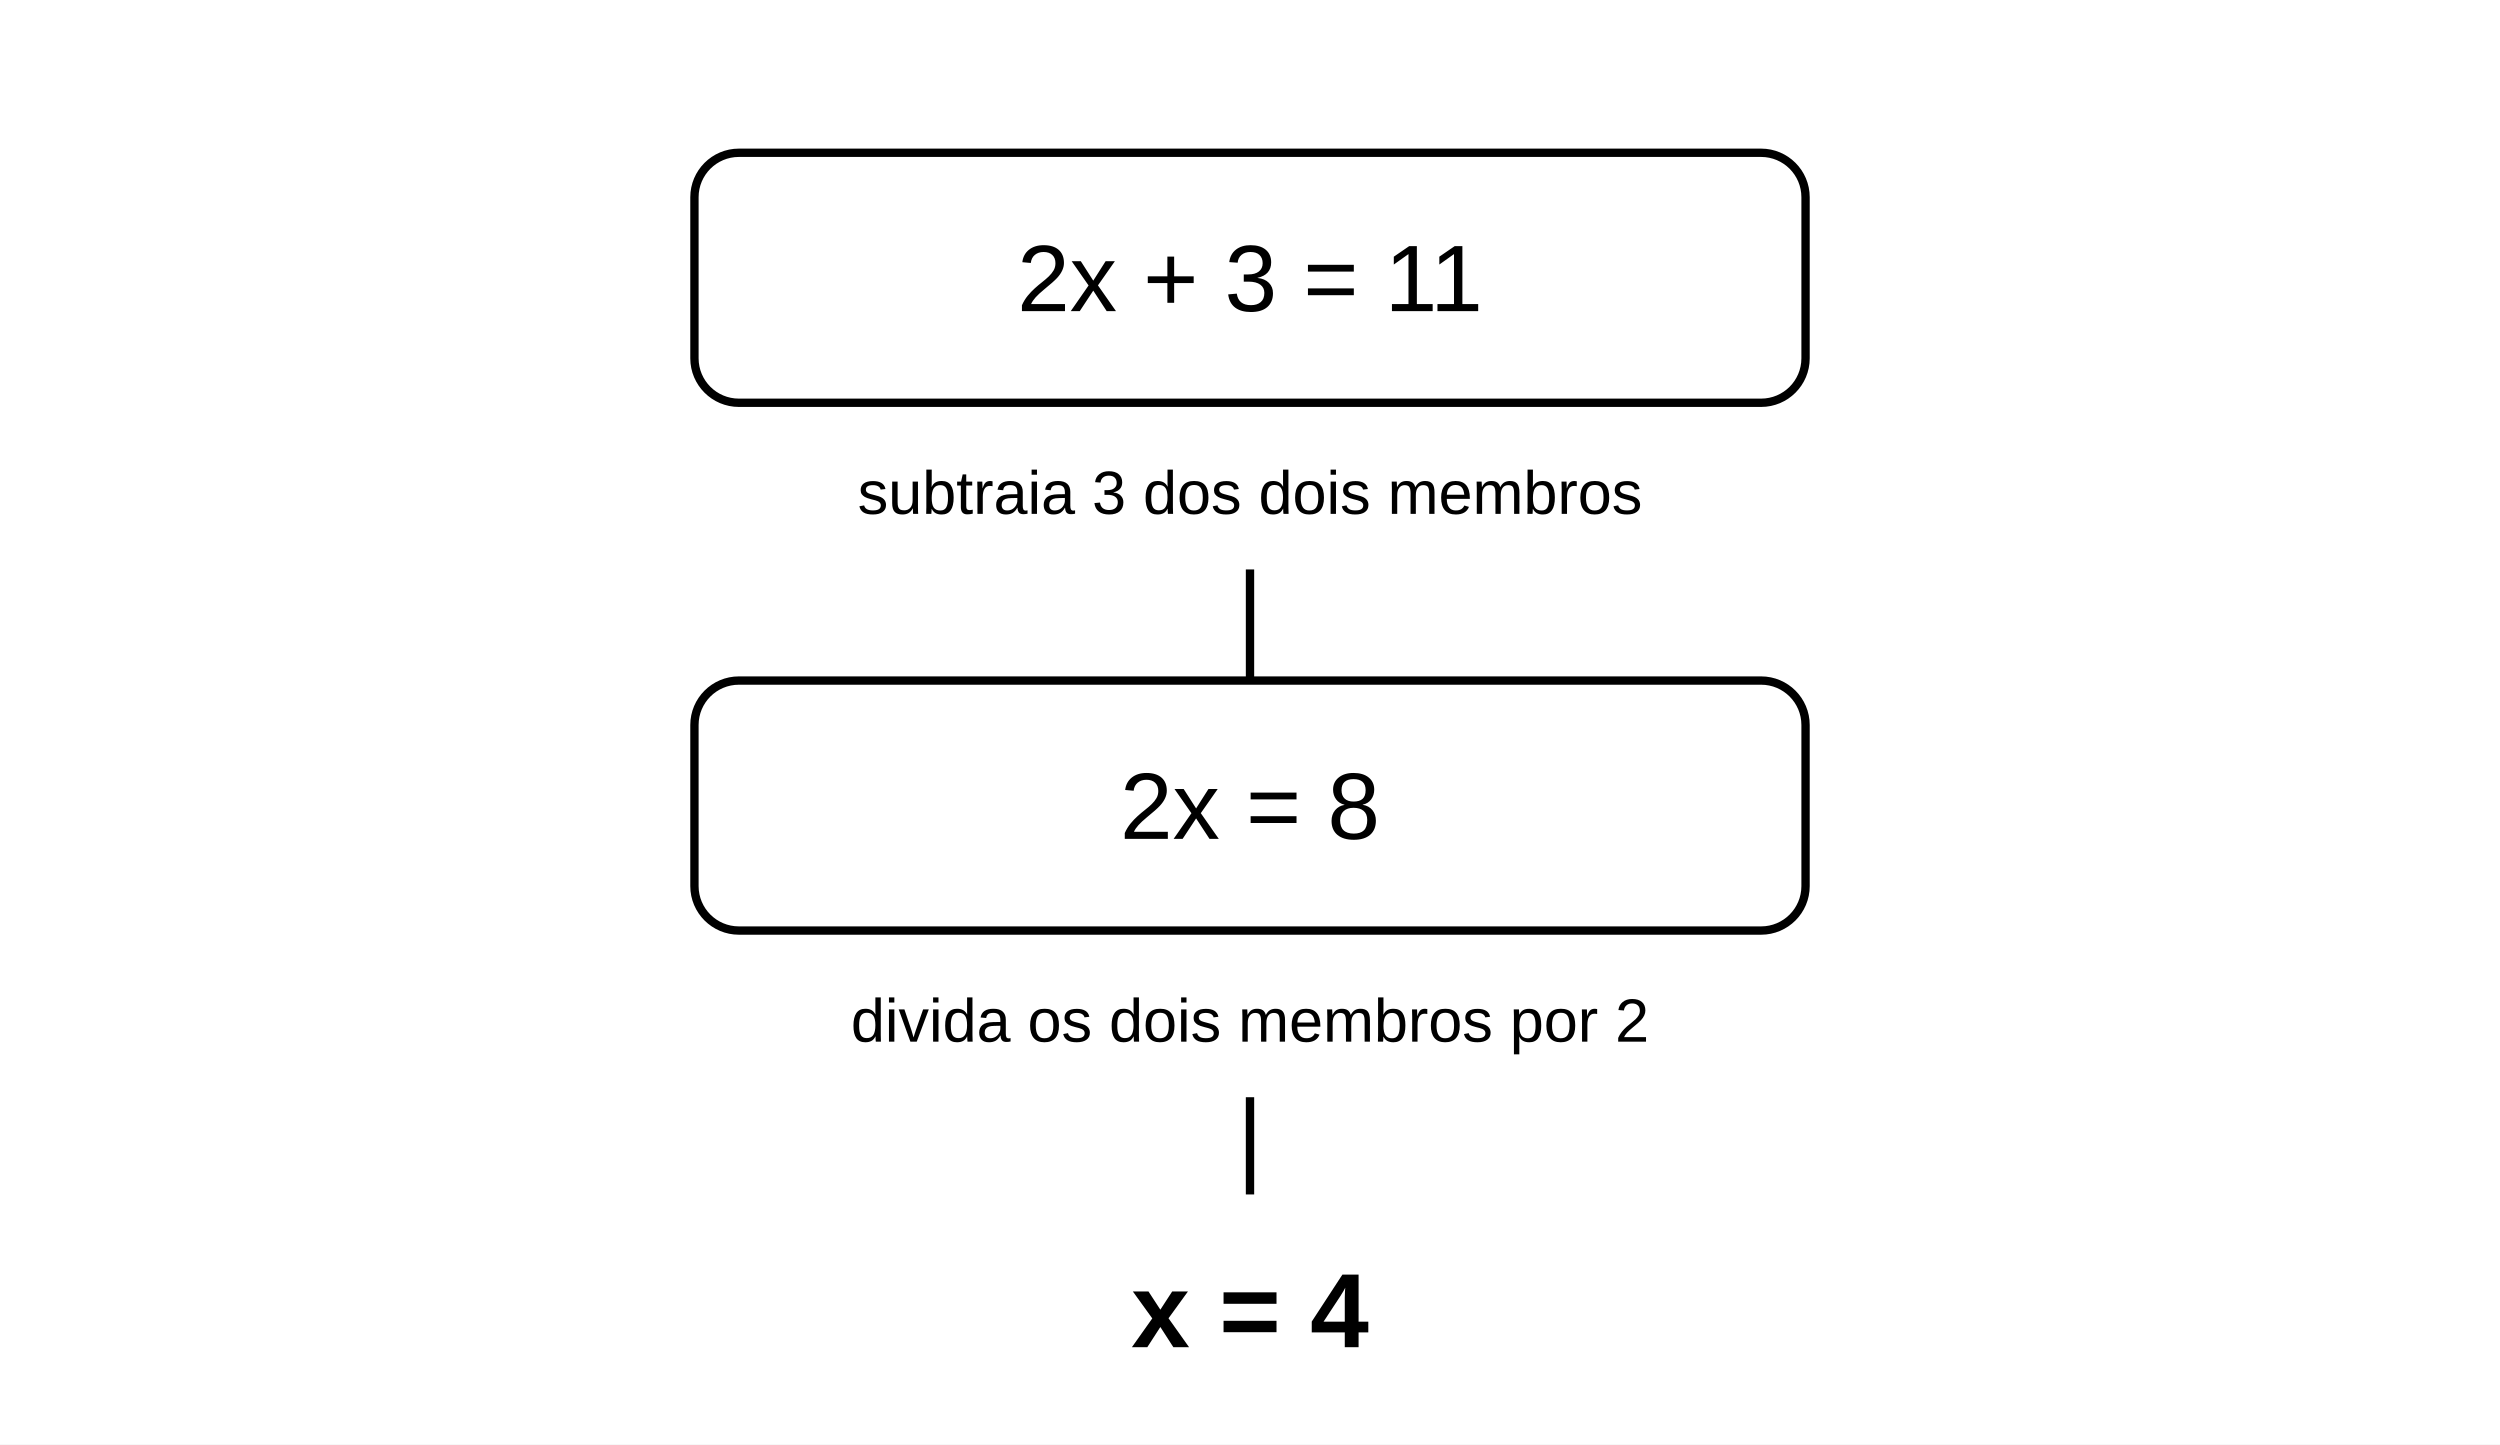
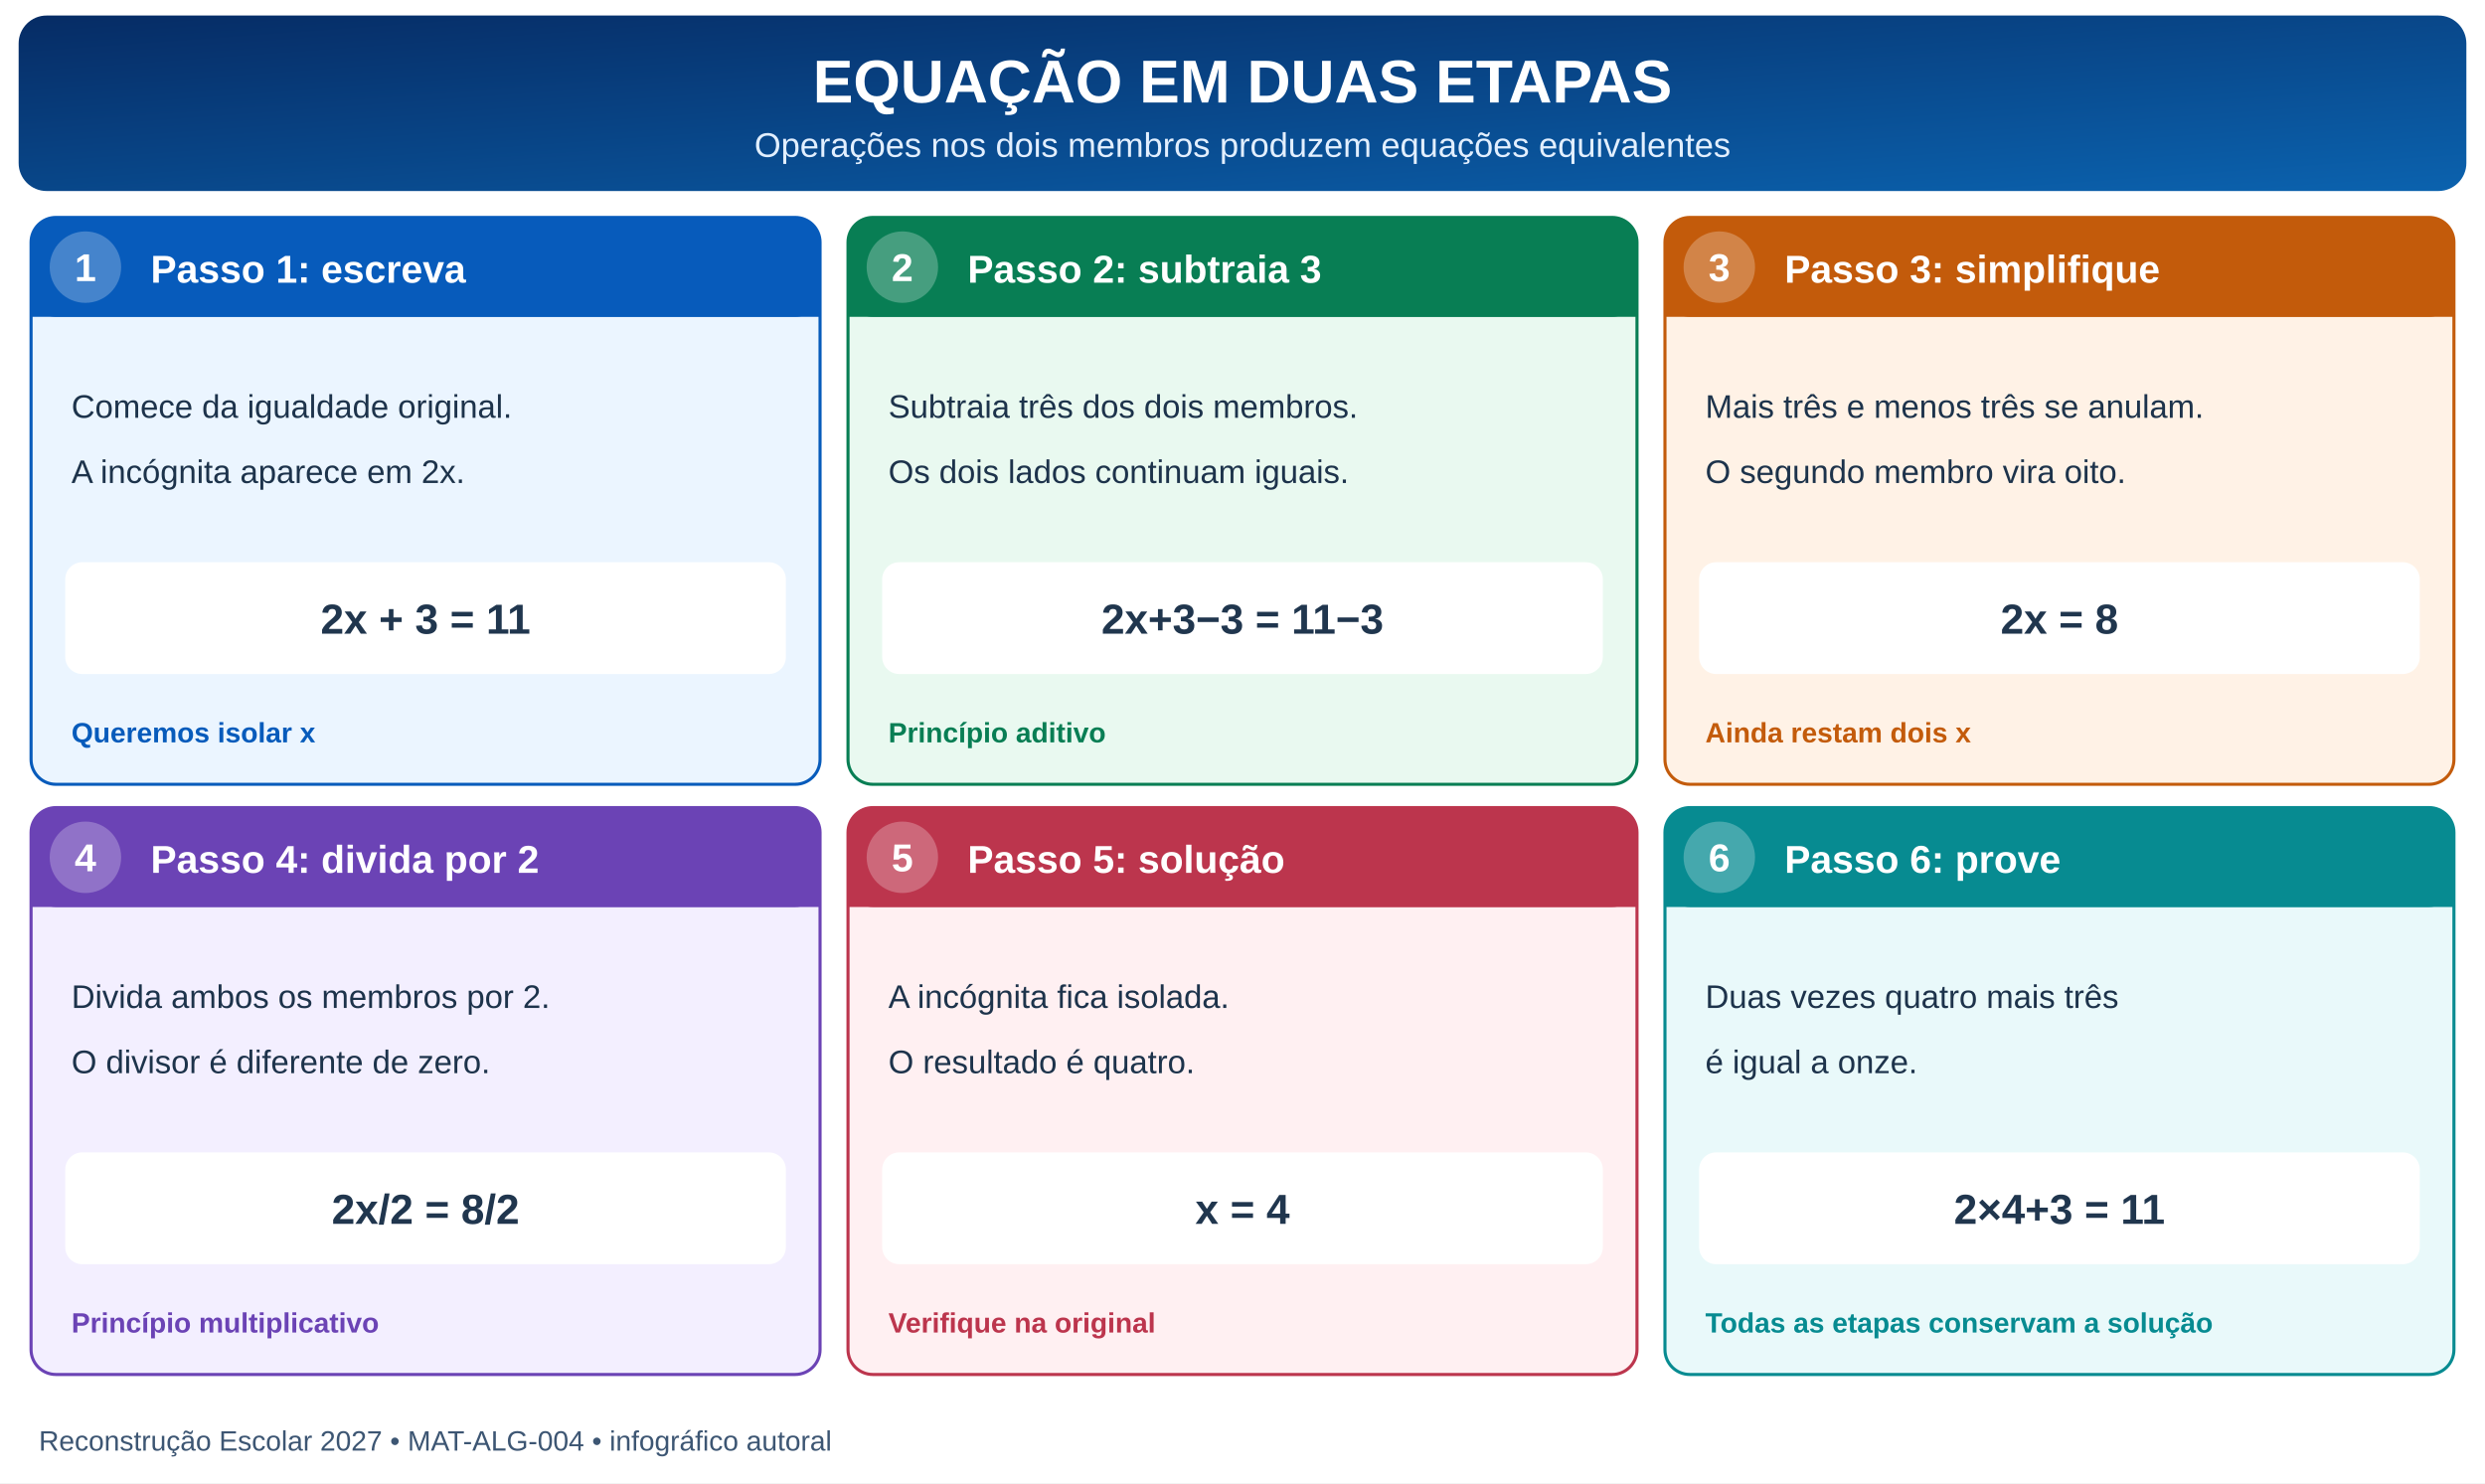
- <svg xmlns="http://www.w3.org/2000/svg" viewBox="0 0 900 520" role="img" aria-labelledby="t d">
-   <rect width="900" height="520" fill="white" />
-   <rect x="250" y="55" width="400" height="90" rx="16" fill="none" stroke="black" stroke-width="3" />
-   <text x="450" y="112" text-anchor="middle" font-size="34" font-family="Arial">2x + 3 = 11</text>
-   <text x="450" y="185" text-anchor="middle" font-size="22" font-family="Arial">subtraia 3 dos dois membros</text>
-   <path d="M450 205 L450 245" stroke="black" stroke-width="3" />
-   <rect x="250" y="245" width="400" height="90" rx="16" fill="none" stroke="black" stroke-width="3" />
-   <text x="450" y="302" text-anchor="middle" font-size="34" font-family="Arial">2x = 8</text>
-   <text x="450" y="375" text-anchor="middle" font-size="22" font-family="Arial">divida os dois membros por 2</text>
-   <path d="M450 395 L450 430" stroke="black" stroke-width="3" />
-   <text x="450" y="485" text-anchor="middle" font-size="38" font-family="Arial" font-weight="bold">x = 4</text>
+ <svg xmlns="http://www.w3.org/2000/svg" role="img" aria-labelledby="title desc" viewBox="0 0 1600 955">
+   <defs>
+     <linearGradient id="header" x1="0" y1="0" x2="1" y2="1">
+       <stop offset="0" stop-color="#062c65" />
+       <stop offset="1" stop-color="#0b62ae" />
+     </linearGradient>
+   </defs>
+   <rect width="1600" height="955" fill="#fff" />
+   <rect x="12" y="10" width="1576" height="113" rx="18" fill="url(#header)" />
+   <text x="800" y="66" text-anchor="middle" font-family="Arial,DejaVu Sans,sans-serif" font-size="39" font-weight="700" fill="#fff">EQUAÇÃO EM DUAS ETAPAS</text>
+   <text x="800" y="101" text-anchor="middle" font-family="Arial,DejaVu Sans,sans-serif" font-size="22" font-weight="400" fill="#e2efff">Operações nos dois membros produzem equações equivalentes</text>
+   <rect x="20" y="140" width="508" height="365" rx="16" fill="#ebf5ff" stroke="#075bbb" stroke-width="2" />
+   <rect x="20" y="140" width="508" height="64" rx="16" fill="#075bbb" />
+   <rect x="20" y="186" width="508" height="18" fill="#075bbb" />
+   <circle cx="55" cy="172" r="23" fill="#fff" opacity=".25" />
+   <text x="55" y="181" text-anchor="middle" font-family="Arial,DejaVu Sans,sans-serif" font-size="25" font-weight="700" fill="#fff">1</text>
+   <text x="97" y="182" text-anchor="start" font-family="Arial,DejaVu Sans,sans-serif" font-size="25" font-weight="700" fill="#fff">Passo 1: escreva</text>
+   <text x="46" y="269" text-anchor="start" font-family="Arial,DejaVu Sans,sans-serif" font-size="21" font-weight="400" fill="#1d334b">Comece da igualdade original.</text>
+   <text x="46" y="311" text-anchor="start" font-family="Arial,DejaVu Sans,sans-serif" font-size="21" font-weight="400" fill="#1d334b">A incógnita aparece em 2x.</text>
+   <rect x="42" y="362" width="464" height="72" rx="11" fill="#fff" />
+   <text x="274" y="408" text-anchor="middle" font-family="Arial,DejaVu Sans,sans-serif" font-size="27" font-weight="700" fill="#20364e">2x + 3 = 11</text>
+   <text x="46" y="478" text-anchor="start" font-family="Arial,DejaVu Sans,sans-serif" font-size="18" font-weight="700" fill="#075bbb">Queremos isolar x</text>
+   <rect x="546" y="140" width="508" height="365" rx="16" fill="#e9f9f0" stroke="#087e54" stroke-width="2" />
+   <rect x="546" y="140" width="508" height="64" rx="16" fill="#087e54" />
+   <rect x="546" y="186" width="508" height="18" fill="#087e54" />
+   <circle cx="581" cy="172" r="23" fill="#fff" opacity=".25" />
+   <text x="581" y="181" text-anchor="middle" font-family="Arial,DejaVu Sans,sans-serif" font-size="25" font-weight="700" fill="#fff">2</text>
+   <text x="623" y="182" text-anchor="start" font-family="Arial,DejaVu Sans,sans-serif" font-size="25" font-weight="700" fill="#fff">Passo 2: subtraia 3</text>
+   <text x="572" y="269" text-anchor="start" font-family="Arial,DejaVu Sans,sans-serif" font-size="21" font-weight="400" fill="#1d334b">Subtraia três dos dois membros.</text>
+   <text x="572" y="311" text-anchor="start" font-family="Arial,DejaVu Sans,sans-serif" font-size="21" font-weight="400" fill="#1d334b">Os dois lados continuam iguais.</text>
+   <rect x="568" y="362" width="464" height="72" rx="11" fill="#fff" />
+   <text x="800" y="408" text-anchor="middle" font-family="Arial,DejaVu Sans,sans-serif" font-size="27" font-weight="700" fill="#20364e">2x+3−3 = 11−3</text>
+   <text x="572" y="478" text-anchor="start" font-family="Arial,DejaVu Sans,sans-serif" font-size="18" font-weight="700" fill="#087e54">Princípio aditivo</text>
+   <rect x="1072" y="140" width="508" height="365" rx="16" fill="#fff2e6" stroke="#c35b0b" stroke-width="2" />
+   <rect x="1072" y="140" width="508" height="64" rx="16" fill="#c35b0b" />
+   <rect x="1072" y="186" width="508" height="18" fill="#c35b0b" />
+   <circle cx="1107" cy="172" r="23" fill="#fff" opacity=".25" />
+   <text x="1107" y="181" text-anchor="middle" font-family="Arial,DejaVu Sans,sans-serif" font-size="25" font-weight="700" fill="#fff">3</text>
+   <text x="1149" y="182" text-anchor="start" font-family="Arial,DejaVu Sans,sans-serif" font-size="25" font-weight="700" fill="#fff">Passo 3: simplifique</text>
+   <text x="1098" y="269" text-anchor="start" font-family="Arial,DejaVu Sans,sans-serif" font-size="21" font-weight="400" fill="#1d334b">Mais três e menos três se anulam.</text>
+   <text x="1098" y="311" text-anchor="start" font-family="Arial,DejaVu Sans,sans-serif" font-size="21" font-weight="400" fill="#1d334b">O segundo membro vira oito.</text>
+   <rect x="1094" y="362" width="464" height="72" rx="11" fill="#fff" />
+   <text x="1326" y="408" text-anchor="middle" font-family="Arial,DejaVu Sans,sans-serif" font-size="27" font-weight="700" fill="#20364e">2x = 8</text>
+   <text x="1098" y="478" text-anchor="start" font-family="Arial,DejaVu Sans,sans-serif" font-size="18" font-weight="700" fill="#c35b0b">Ainda restam dois x</text>
+   <rect x="20" y="520" width="508" height="365" rx="16" fill="#f3efff" stroke="#6b43b5" stroke-width="2" />
+   <rect x="20" y="520" width="508" height="64" rx="16" fill="#6b43b5" />
+   <rect x="20" y="566" width="508" height="18" fill="#6b43b5" />
+   <circle cx="55" cy="552" r="23" fill="#fff" opacity=".25" />
+   <text x="55" y="561" text-anchor="middle" font-family="Arial,DejaVu Sans,sans-serif" font-size="25" font-weight="700" fill="#fff">4</text>
+   <text x="97" y="562" text-anchor="start" font-family="Arial,DejaVu Sans,sans-serif" font-size="25" font-weight="700" fill="#fff">Passo 4: divida por 2</text>
+   <text x="46" y="649" text-anchor="start" font-family="Arial,DejaVu Sans,sans-serif" font-size="21" font-weight="400" fill="#1d334b">Divida ambos os membros por 2.</text>
+   <text x="46" y="691" text-anchor="start" font-family="Arial,DejaVu Sans,sans-serif" font-size="21" font-weight="400" fill="#1d334b">O divisor é diferente de zero.</text>
+   <rect x="42" y="742" width="464" height="72" rx="11" fill="#fff" />
+   <text x="274" y="788" text-anchor="middle" font-family="Arial,DejaVu Sans,sans-serif" font-size="27" font-weight="700" fill="#20364e">2x/2 = 8/2</text>
+   <text x="46" y="858" text-anchor="start" font-family="Arial,DejaVu Sans,sans-serif" font-size="18" font-weight="700" fill="#6b43b5">Princípio multiplicativo</text>
+   <rect x="546" y="520" width="508" height="365" rx="16" fill="#fff0f2" stroke="#bc354d" stroke-width="2" />
+   <rect x="546" y="520" width="508" height="64" rx="16" fill="#bc354d" />
+   <rect x="546" y="566" width="508" height="18" fill="#bc354d" />
+   <circle cx="581" cy="552" r="23" fill="#fff" opacity=".25" />
+   <text x="581" y="561" text-anchor="middle" font-family="Arial,DejaVu Sans,sans-serif" font-size="25" font-weight="700" fill="#fff">5</text>
+   <text x="623" y="562" text-anchor="start" font-family="Arial,DejaVu Sans,sans-serif" font-size="25" font-weight="700" fill="#fff">Passo 5: solução</text>
+   <text x="572" y="649" text-anchor="start" font-family="Arial,DejaVu Sans,sans-serif" font-size="21" font-weight="400" fill="#1d334b">A incógnita fica isolada.</text>
+   <text x="572" y="691" text-anchor="start" font-family="Arial,DejaVu Sans,sans-serif" font-size="21" font-weight="400" fill="#1d334b">O resultado é quatro.</text>
+   <rect x="568" y="742" width="464" height="72" rx="11" fill="#fff" />
+   <text x="800" y="788" text-anchor="middle" font-family="Arial,DejaVu Sans,sans-serif" font-size="27" font-weight="700" fill="#20364e">x = 4</text>
+   <text x="572" y="858" text-anchor="start" font-family="Arial,DejaVu Sans,sans-serif" font-size="18" font-weight="700" fill="#bc354d">Verifique na original</text>
+   <rect x="1072" y="520" width="508" height="365" rx="16" fill="#e9f9fa" stroke="#078b91" stroke-width="2" />
+   <rect x="1072" y="520" width="508" height="64" rx="16" fill="#078b91" />
+   <rect x="1072" y="566" width="508" height="18" fill="#078b91" />
+   <circle cx="1107" cy="552" r="23" fill="#fff" opacity=".25" />
+   <text x="1107" y="561" text-anchor="middle" font-family="Arial,DejaVu Sans,sans-serif" font-size="25" font-weight="700" fill="#fff">6</text>
+   <text x="1149" y="562" text-anchor="start" font-family="Arial,DejaVu Sans,sans-serif" font-size="25" font-weight="700" fill="#fff">Passo 6: prove</text>
+   <text x="1098" y="649" text-anchor="start" font-family="Arial,DejaVu Sans,sans-serif" font-size="21" font-weight="400" fill="#1d334b">Duas vezes quatro mais três</text>
+   <text x="1098" y="691" text-anchor="start" font-family="Arial,DejaVu Sans,sans-serif" font-size="21" font-weight="400" fill="#1d334b">é igual a onze.</text>
+   <rect x="1094" y="742" width="464" height="72" rx="11" fill="#fff" />
+   <text x="1326" y="788" text-anchor="middle" font-family="Arial,DejaVu Sans,sans-serif" font-size="27" font-weight="700" fill="#20364e">2×4+3 = 11</text>
+   <text x="1098" y="858" text-anchor="start" font-family="Arial,DejaVu Sans,sans-serif" font-size="18" font-weight="700" fill="#078b91">Todas as etapas conservam a solução</text>
+   <text x="25" y="934" text-anchor="start" font-family="Arial,DejaVu Sans,sans-serif" font-size="18" font-weight="400" fill="#3d5673">Reconstrução Escolar 2027 • MAT-ALG-004 • infográfico autoral</text>
</svg>
